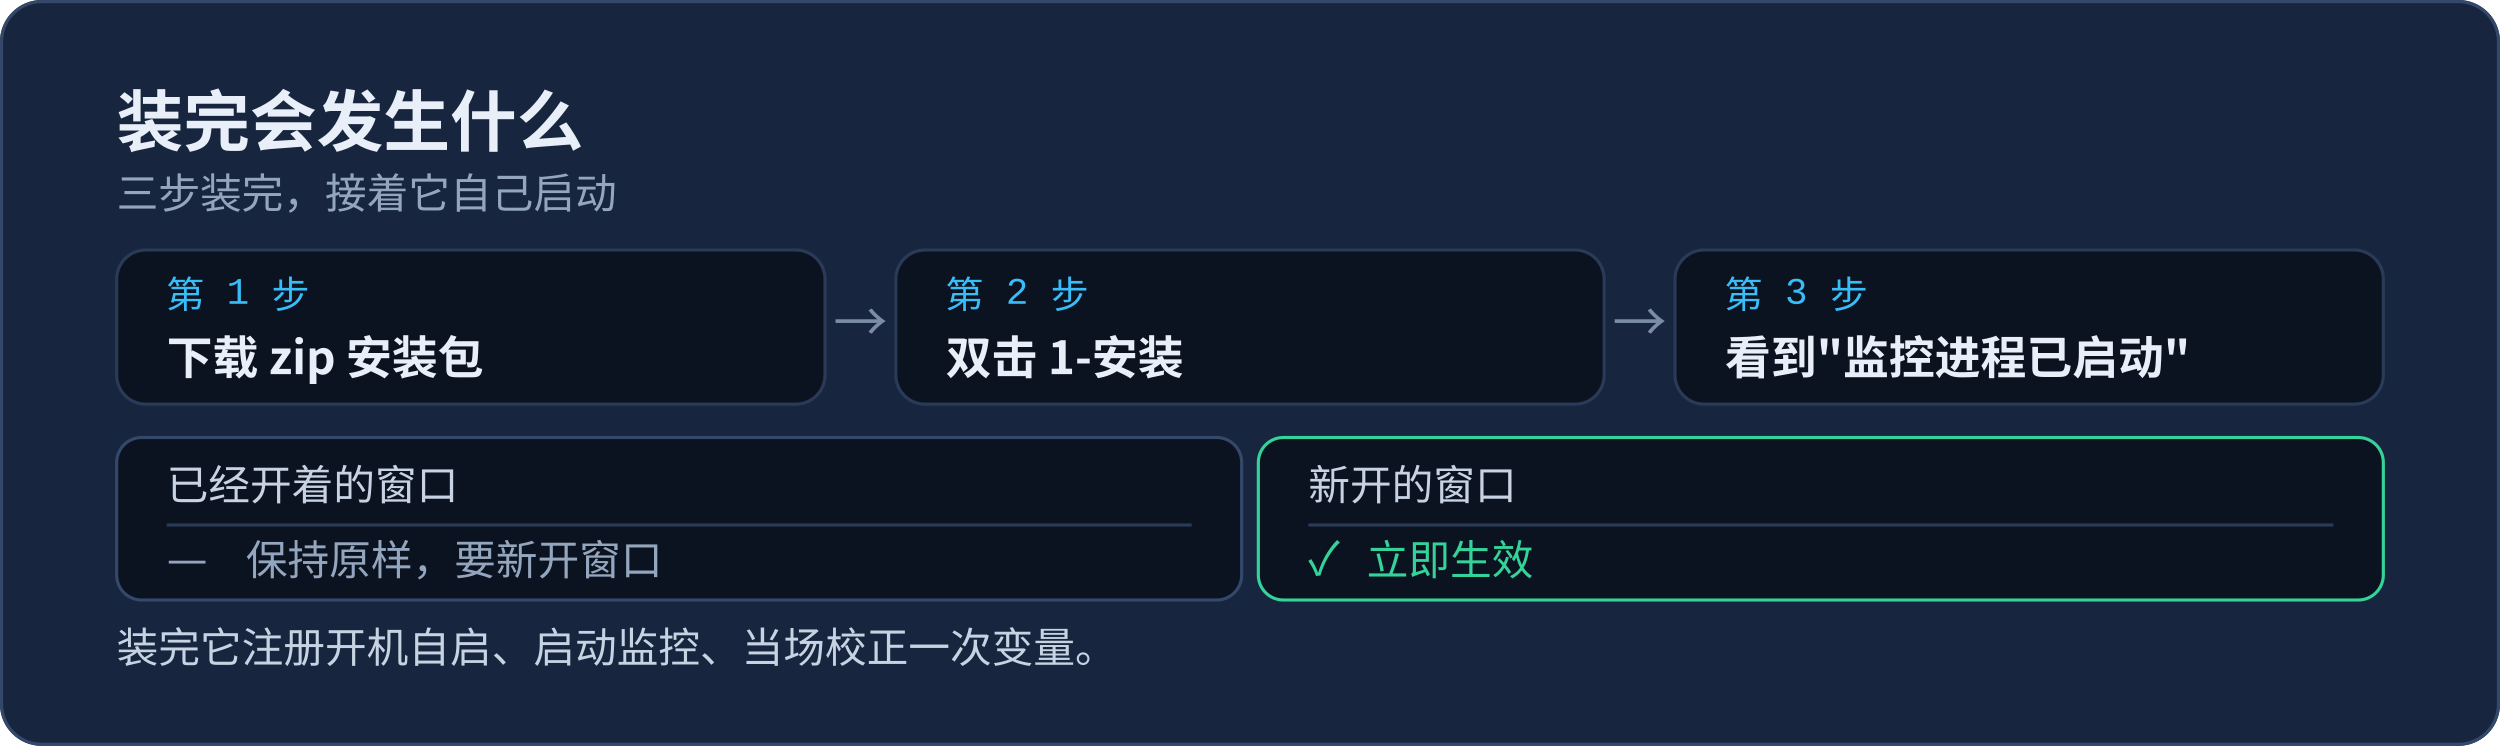
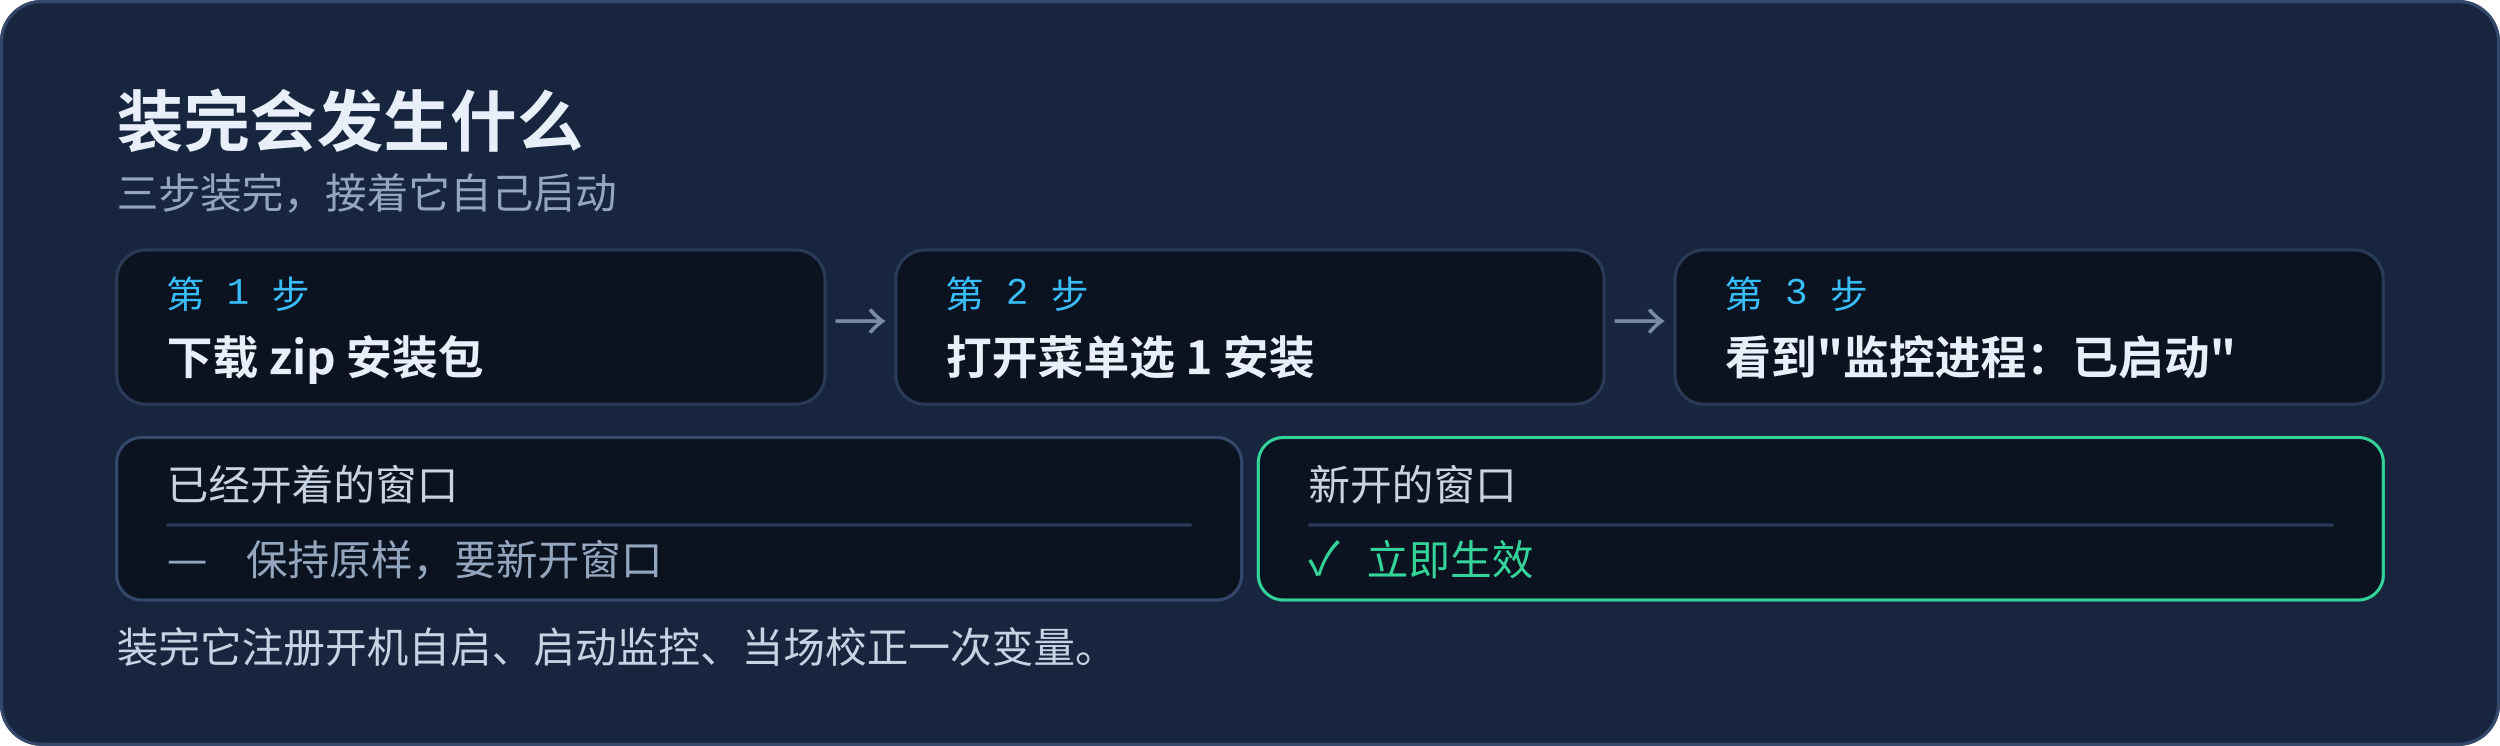
<svg xmlns="http://www.w3.org/2000/svg" width="1200" height="358" viewBox="0 0 1200 358" role="img" aria-labelledby="firstTitle firstDesc" font-family="-apple-system, BlinkMacSystemFont, 'Segoe UI', 'PingFang SC', 'Microsoft YaHei', 'Noto Sans CJK SC', sans-serif">
  <rect width="1200" height="358" rx="20" fill="#17263E" />
  <rect x="0.75" y="0.75" width="1198.5" height="356.5" rx="19.25" fill="none" stroke="#33486B" stroke-width="1.5" />
  <g id="heading">
    <text x="56" y="70" font-size="32" font-weight="700" fill="#E9EFF8">装完会发生什么</text>
    <text x="56" y="100" font-family="ui-monospace, SFMono-Regular, Menlo, Consolas, 'Liberation Mono', monospace" font-size="20" fill="#94A6BE">三步装完，接着它自己启动</text>
  </g>
  <g id="steps">
    <rect x="56" y="120" width="340" height="74" rx="14" fill="#0B1220" stroke="#2A3B58" stroke-width="1.5" />
    <text x="80" y="140" dominant-baseline="central" font-family="ui-monospace, SFMono-Regular, Menlo, Consolas, 'Liberation Mono', monospace" font-size="18" fill="#38BDF8">第 1 步</text>
    <text x="80" y="170" dominant-baseline="central" font-size="22" font-weight="700" fill="#E9EFF8">下载 zip 安装包</text>
    <rect x="430" y="120" width="340" height="74" rx="14" fill="#0B1220" stroke="#2A3B58" stroke-width="1.5" />
    <text x="454" y="140" dominant-baseline="central" font-family="ui-monospace, SFMono-Regular, Menlo, Consolas, 'Liberation Mono', monospace" font-size="18" fill="#38BDF8">第 2 步</text>
-     <text x="454" y="170" dominant-baseline="central" font-size="22" font-weight="700" fill="#E9EFF8">双击 1-安装</text>
+     <text x="454" y="170" dominant-baseline="central" font-size="22" font-weight="700" fill="#E9EFF8">打开菜单选 1 安装</text>
    <rect x="804" y="120" width="340" height="74" rx="14" fill="#0B1220" stroke="#2A3B58" stroke-width="1.5" />
    <text x="828" y="140" dominant-baseline="central" font-family="ui-monospace, SFMono-Regular, Menlo, Consolas, 'Liberation Mono', monospace" font-size="18" fill="#38BDF8">第 3 步</text>
-     <text x="828" y="170" dominant-baseline="central" font-size="22" font-weight="700" fill="#E9EFF8">看到"监控进程已启动"</text>
+     <text x="828" y="170" dominant-baseline="central" font-size="22" font-weight="700" fill="#E9EFF8">看到"监控进程：已启动"</text>
  </g>
  <g id="step-arrows" font-size="26" fill="#7A8CA6" text-anchor="middle">
    <text x="413" y="164">→</text>
    <text x="787" y="164">→</text>
  </g>
  <g id="windows">
    <rect x="56" y="210" width="540" height="78" rx="12" fill="#0B1220" stroke="#33486B" stroke-width="1.5" />
    <text x="80" y="240" font-size="20" fill="#C7D3E3">已经开着的窗口</text>
    <path d="M80 252H572" fill="none" stroke="#2A3B58" stroke-width="1.5" />
    <text x="80" y="276" font-size="22" fill="#94A6BE">—</text>
    <text x="118" y="276" font-size="20" fill="#94A6BE">保持原样，要新开窗口</text>
    <rect x="604" y="210" width="540" height="78" rx="12" fill="#0B1220" stroke="#34D399" stroke-width="1.5" />
    <text x="628" y="240" font-size="20" fill="#C7D3E3">新开的窗口</text>
    <path d="M628 252H1120" fill="none" stroke="#2A3B58" stroke-width="1.5" />
    <text x="628" y="276" font-size="22" fill="#34D399">✓</text>
    <text x="656" y="276" font-size="20" fill="#34D399">立即生效</text>
  </g>
  <text x="56" y="318" font-size="20" fill="#C7D3E3">装完它注册开机自启、启动监控、当场校正一次变量。</text>
</svg>
